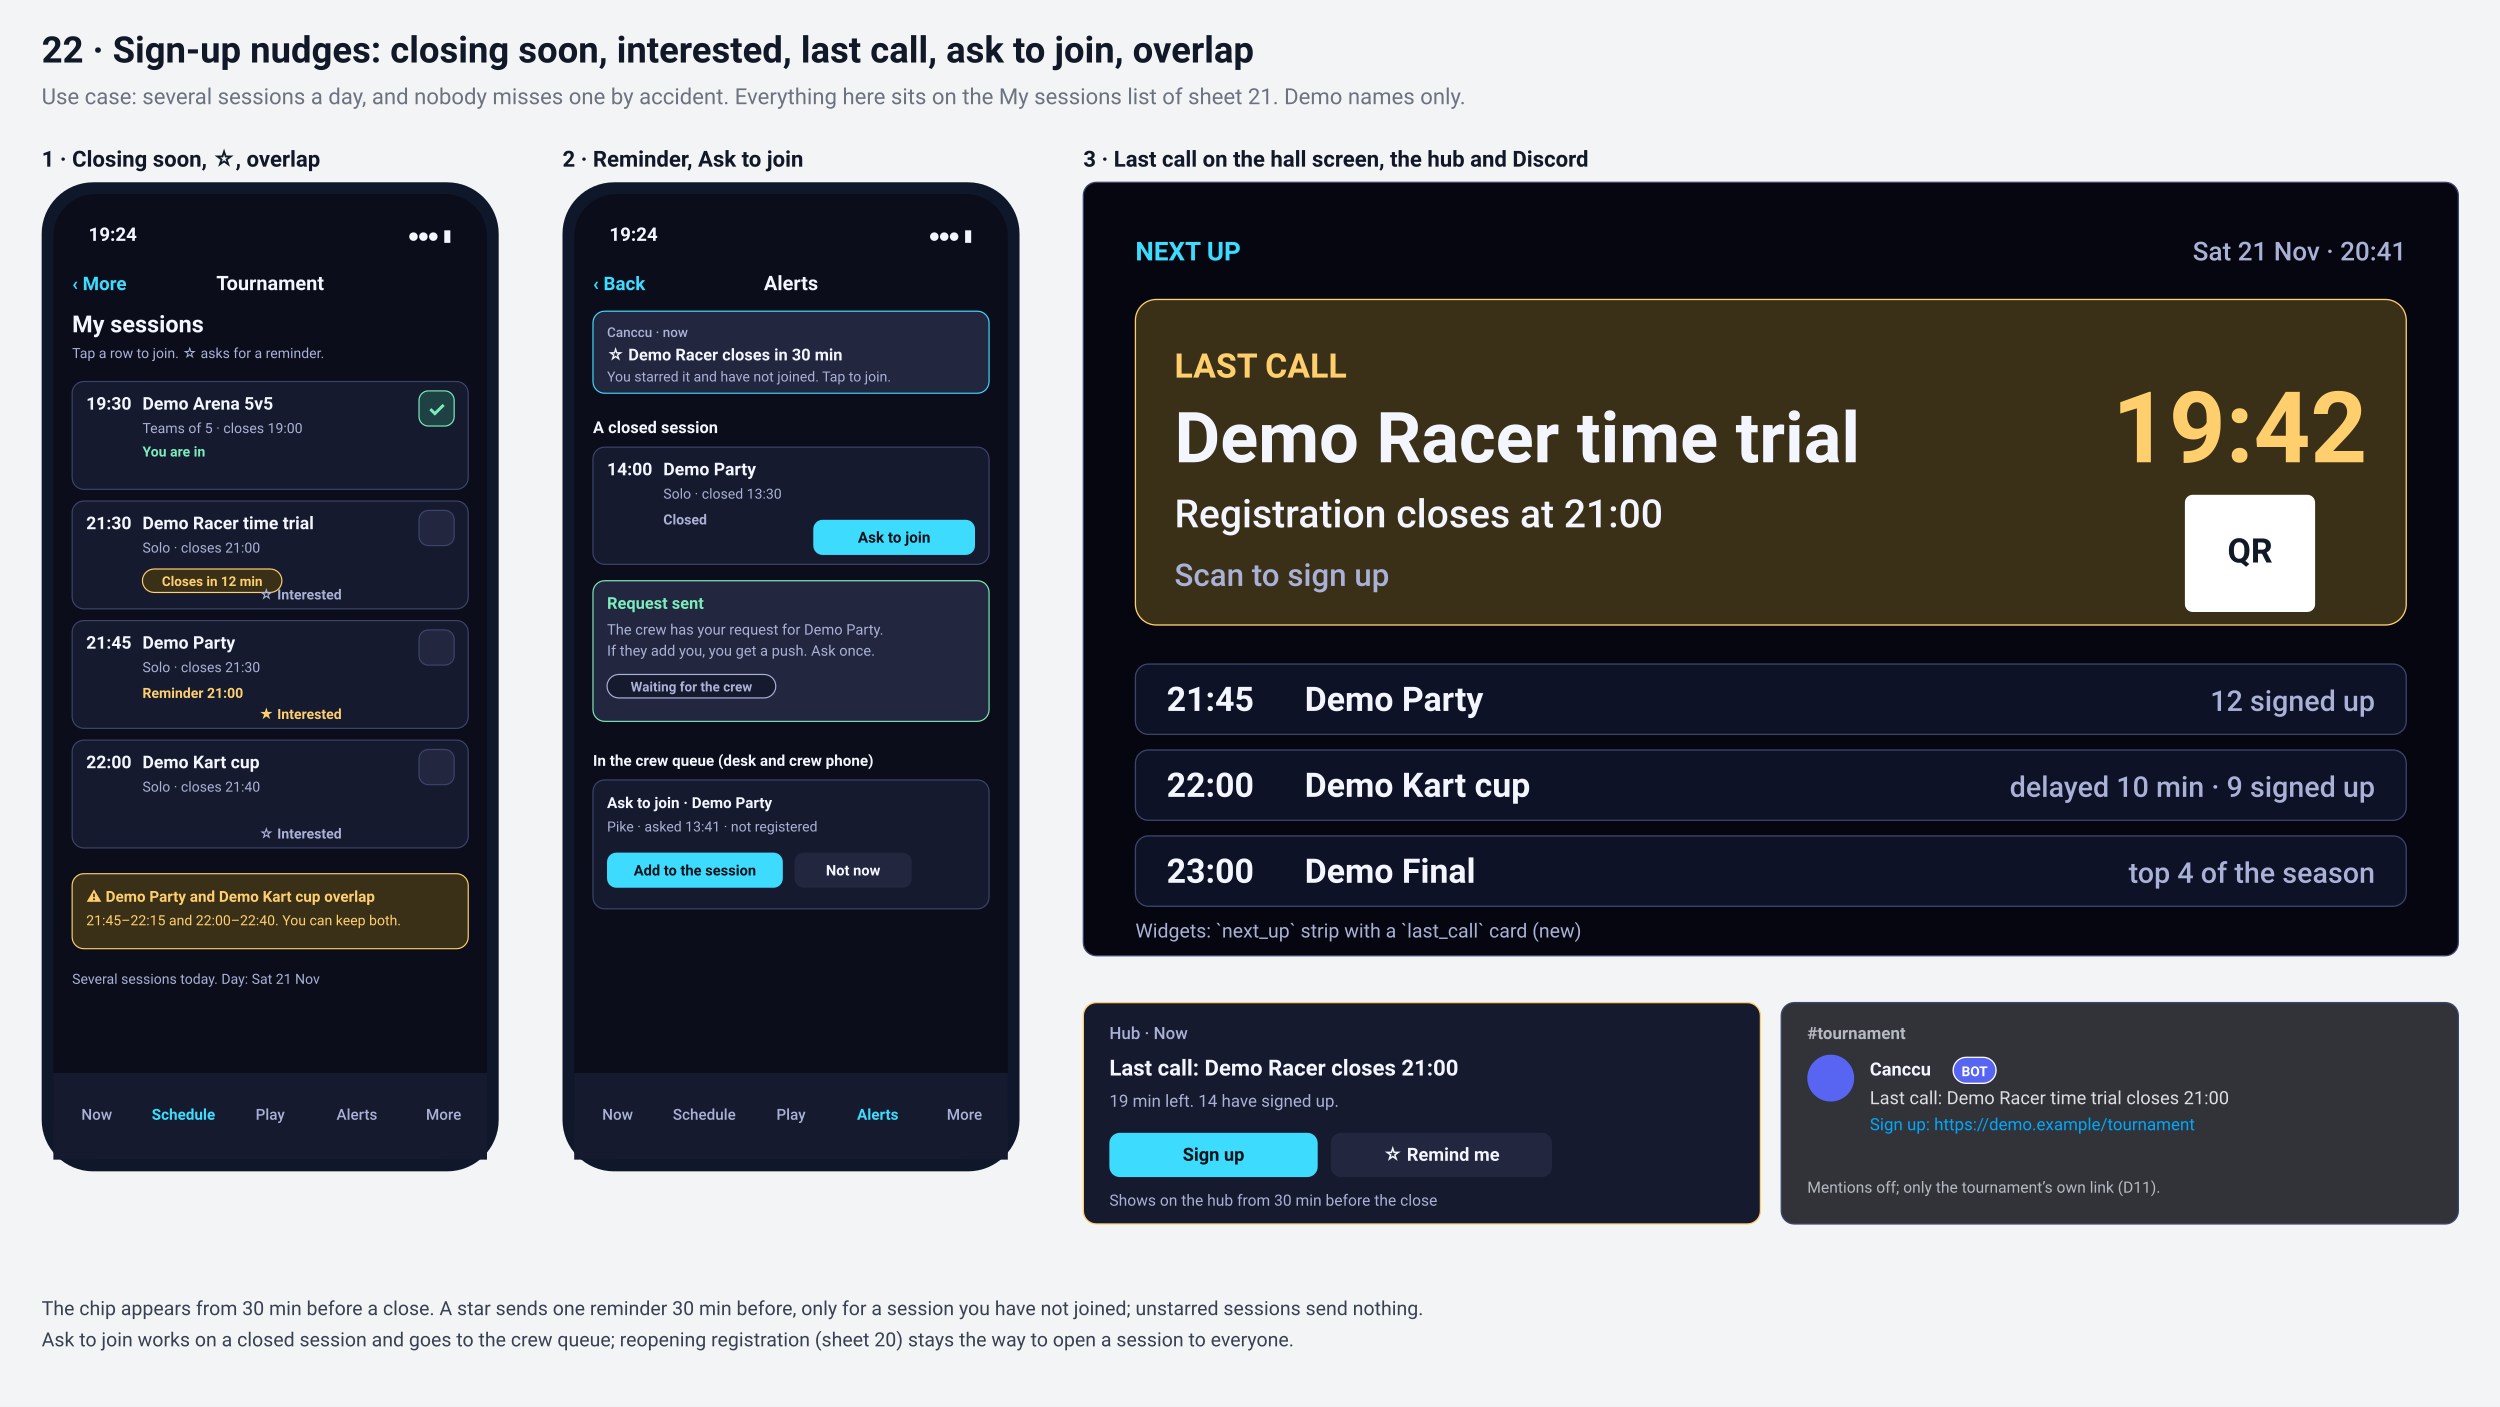
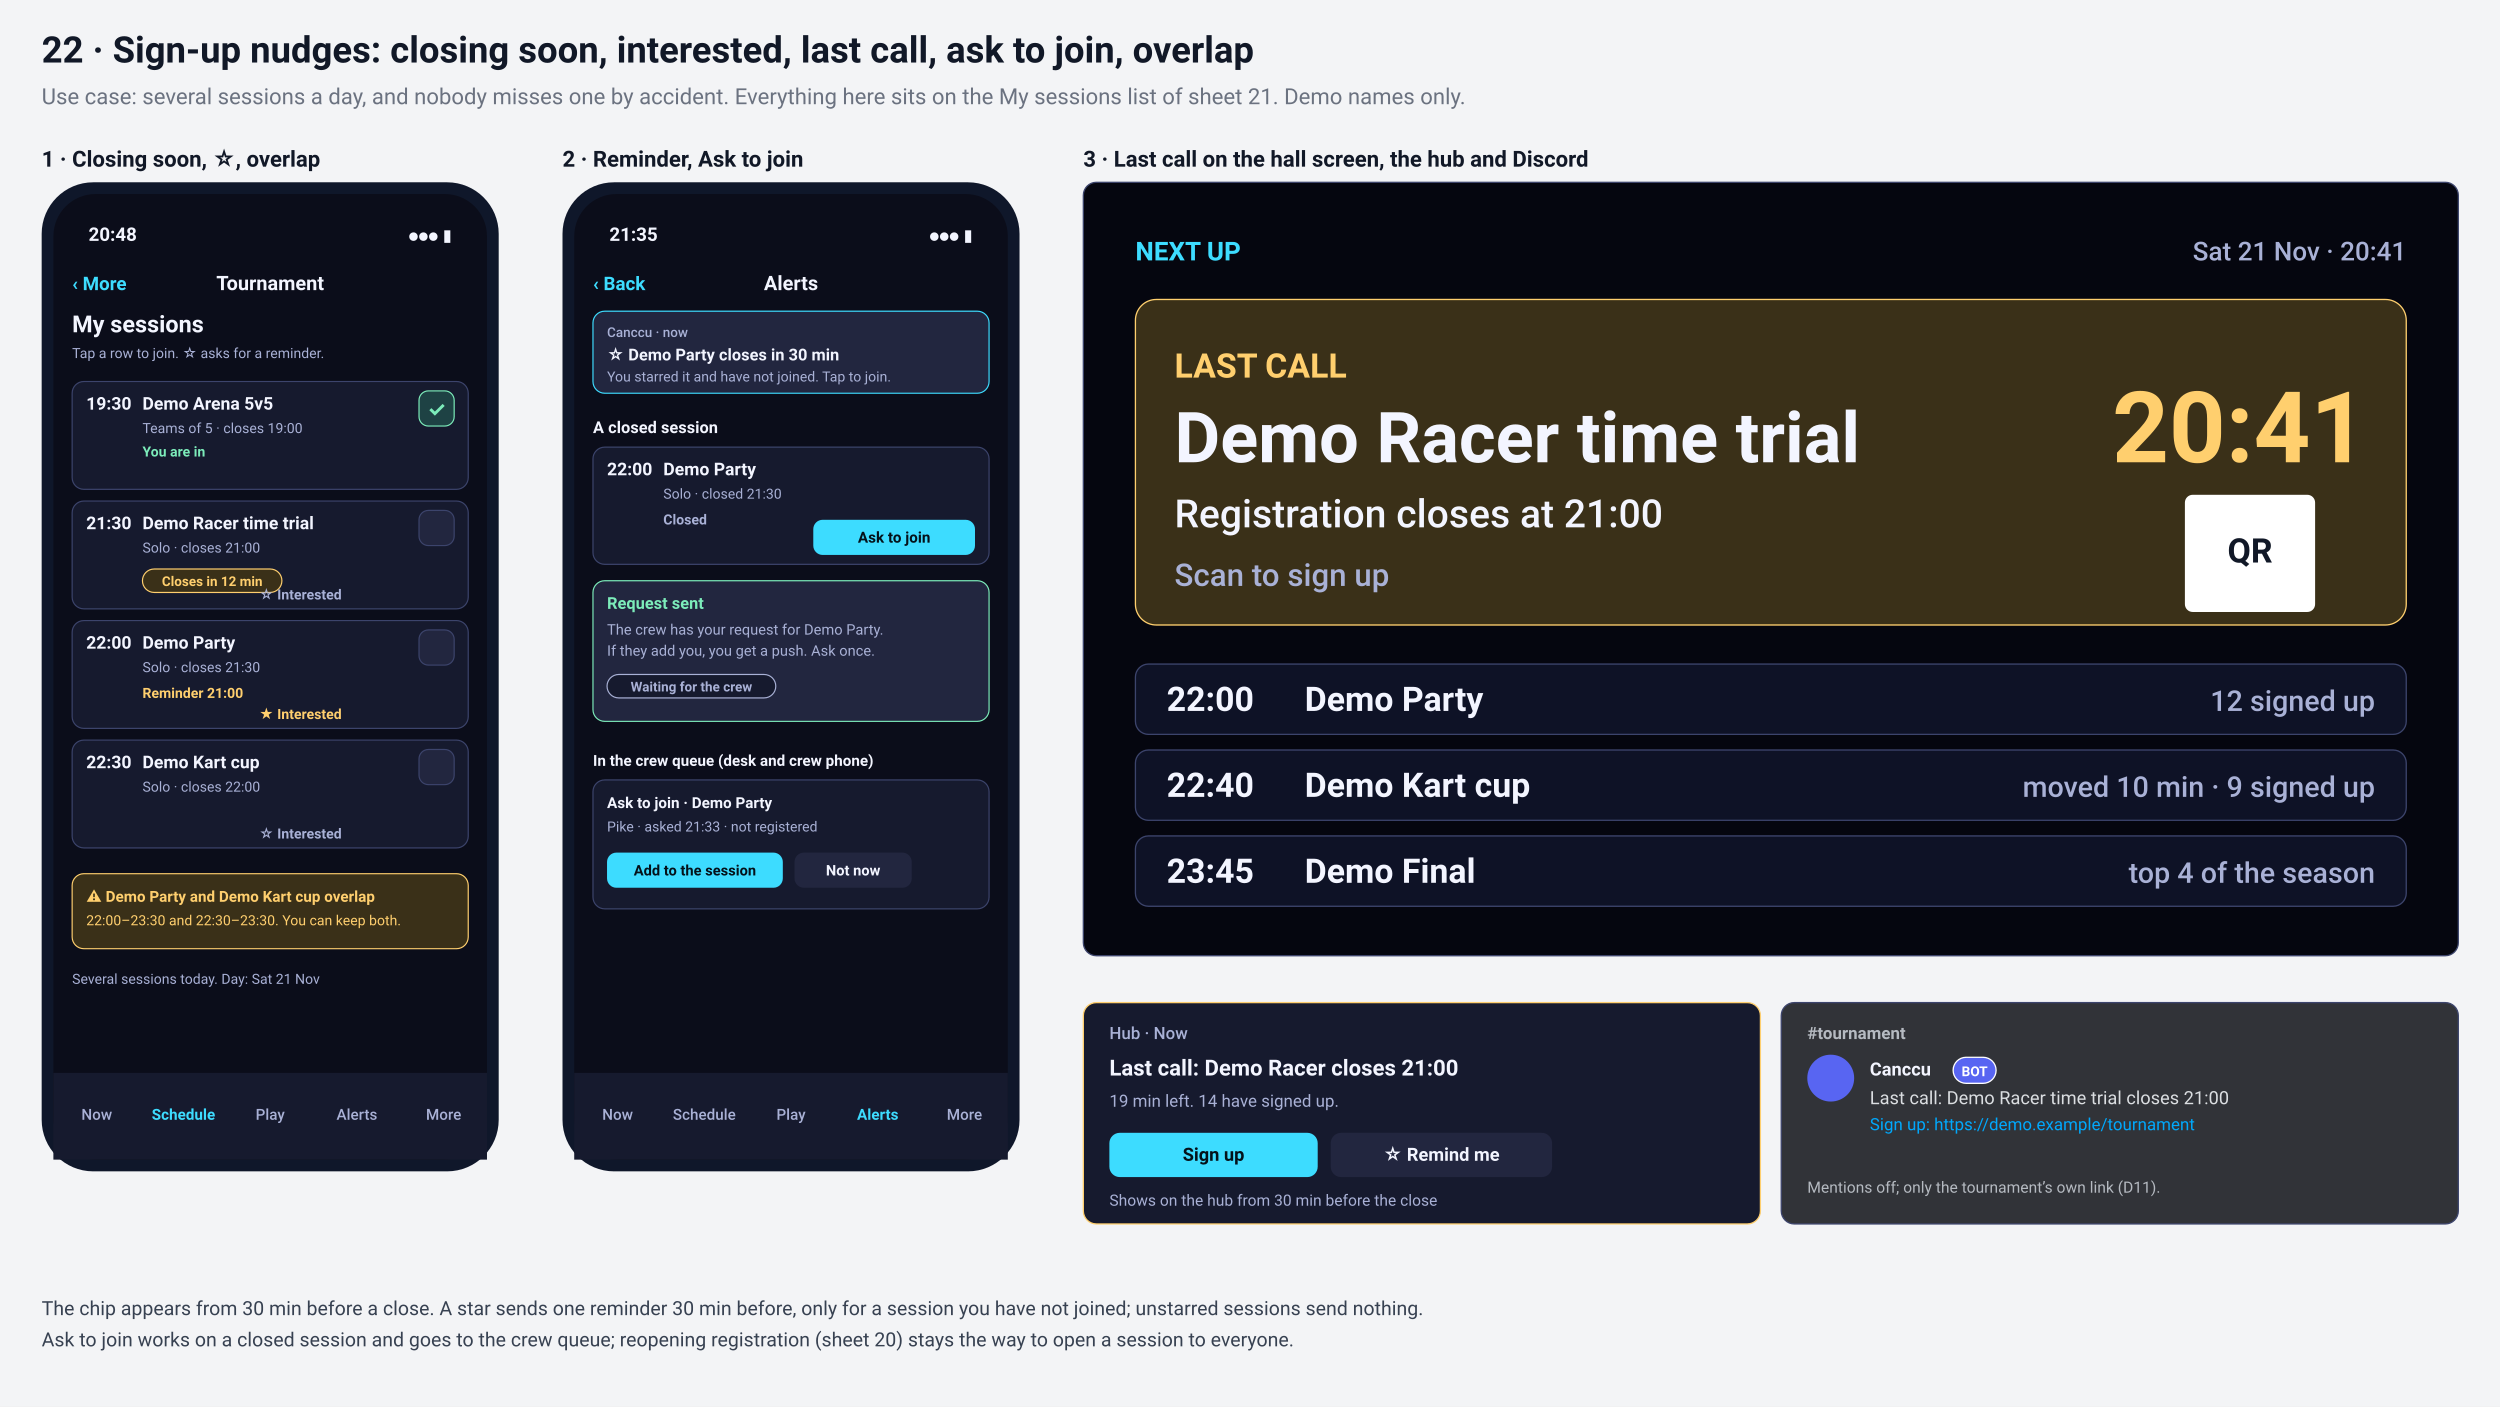
<svg xmlns="http://www.w3.org/2000/svg" viewBox="0 0 1920 1080" width="1920" height="1080" font-family="system-ui, -apple-system, 'Segoe UI', Roboto, Helvetica, Arial, sans-serif">
  <rect x="0" y="0" width="1920" height="1080" fill="#f3f4f6" />
  <text x="32" y="48" font-size="28" fill="#111827" font-weight="700" text-anchor="start" data-box="32 1888">22 · Sign-up nudges: closing soon, interested, last call, ask to join, overlap</text>
  <text x="32" y="80" font-size="17" fill="#6b7280" font-weight="400" text-anchor="start" data-box="32 1888">Use case: several sessions a day, and nobody misses one by accident. Everything here sits on the My sessions list of sheet 21. Demo names only.</text>
  <text x="32" y="128" font-size="17" fill="#111827" font-weight="700" text-anchor="start" data-box="32 427">1 · Closing soon, ☆, overlap</text>
  <text x="432" y="128" font-size="17" fill="#111827" font-weight="700" text-anchor="start" data-box="432 827">2 · Reminder, Ask to join</text>
  <text x="832" y="128" font-size="17" fill="#111827" font-weight="700" text-anchor="start" data-box="32 1888">3 · Last call on the hall screen, the hub and Discord</text>
  <g transform="translate(32,140) scale(0.9)">
    <rect x="0" y="0" width="390" height="844" rx="44" fill="#0f172a" />
    <rect x="10" y="10" width="370" height="824" rx="36" fill="#0b0d1a" />
-     <text x="40" y="50" font-size="16" fill="#f3f5ff" font-weight="600" text-anchor="start" data-box="26 364">19:24</text>
+     <text x="40" y="50" font-size="16" fill="#f3f5ff" font-weight="600" text-anchor="start" data-box="26 364">20:48</text>
    <text x="350" y="50" font-size="14" fill="#f3f5ff" font-weight="400" text-anchor="end" data-box="26 364">●●● ▮</text>
    <text x="26" y="92" font-size="16" fill="#3ddcff" font-weight="600" text-anchor="start" data-box="26 364">‹ More</text>
    <text x="195" y="92" font-size="17" fill="#f3f5ff" font-weight="700" text-anchor="middle" data-box="100 290">Tournament</text>
    <rect x="10" y="760" width="370" height="74" rx="0" fill="#161a2e" />
    <text x="47" y="800" font-size="13" fill="#a9b1d6" font-weight="500" text-anchor="middle" data-box="12 84">Now</text>
    <text x="121" y="800" font-size="13" fill="#3ddcff" font-weight="600" text-anchor="middle" data-box="86 158">Schedule</text>
    <text x="195" y="800" font-size="13" fill="#a9b1d6" font-weight="500" text-anchor="middle" data-box="160 232">Play</text>
    <text x="269" y="800" font-size="13" fill="#a9b1d6" font-weight="500" text-anchor="middle" data-box="234 306">Alerts</text>
    <text x="343" y="800" font-size="13" fill="#a9b1d6" font-weight="500" text-anchor="middle" data-box="308 380">More</text>
    <text x="26" y="128" font-size="20" fill="#f3f5ff" font-weight="700" text-anchor="start" data-box="26 364">My sessions</text>
    <text x="26" y="150" font-size="12" fill="#a9b1d6" font-weight="400" text-anchor="start" data-box="26 364">Tap a row to join. ☆ asks for a reminder.</text>
    <rect x="26" y="170" width="338" height="92" rx="10" fill="#161a2e" stroke="#3c446c" stroke-width="1" />
    <text x="38" y="194" font-size="15" fill="#f3f5ff" font-weight="700" text-anchor="start" data-box="26 364">19:30</text>
    <text x="86" y="194" font-size="15" fill="#f3f5ff" font-weight="600" text-anchor="start" data-box="86 296">Demo Arena 5v5</text>
    <text x="86" y="214" font-size="12" fill="#a9b1d6" font-weight="400" text-anchor="start" data-box="26 364">Teams of 5 · closes 19:00</text>
    <rect x="322" y="178" width="30" height="30" rx="8" fill="#1e4244" stroke="#7cecba" stroke-width="1" />
    <text x="337" y="200" font-size="18" fill="#7cecba" font-weight="700" text-anchor="middle" data-box="322 352">✓</text>
    <text x="86" y="234" font-size="12" fill="#7cecba" font-weight="600" text-anchor="start" data-box="26 364">You are in</text>
    <rect x="26" y="272" width="338" height="92" rx="10" fill="#161a2e" stroke="#3c446c" stroke-width="1" />
    <text x="38" y="296" font-size="15" fill="#f3f5ff" font-weight="700" text-anchor="start" data-box="26 364">21:30</text>
    <text x="86" y="296" font-size="15" fill="#f3f5ff" font-weight="600" text-anchor="start" data-box="86 296">Demo Racer time trial</text>
    <text x="86" y="316" font-size="12" fill="#a9b1d6" font-weight="400" text-anchor="start" data-box="26 364">Solo · closes 21:00</text>
    <rect x="322" y="280" width="30" height="30" rx="8" fill="#22263f" stroke="#3c446c" stroke-width="1" />
    <rect x="86" y="330" width="119" height="20" rx="10" fill="#3a3018" stroke="#ffcf6e" stroke-width="1" />
    <text x="145.5" y="344.5" font-size="11.5" fill="#ffcf6e" font-weight="600" text-anchor="middle" data-box="86 205">Closes in 12 min</text>
    <text x="256" y="356" font-size="12" fill="#a9b1d6" font-weight="600" text-anchor="end" data-box="150 300">☆ Interested</text>
    <rect x="26" y="374" width="338" height="92" rx="10" fill="#161a2e" stroke="#3c446c" stroke-width="1" />
-     <text x="38" y="398" font-size="15" fill="#f3f5ff" font-weight="700" text-anchor="start" data-box="26 364">21:45</text>
+     <text x="38" y="398" font-size="15" fill="#f3f5ff" font-weight="700" text-anchor="start" data-box="26 364">22:00</text>
    <text x="86" y="398" font-size="15" fill="#f3f5ff" font-weight="600" text-anchor="start" data-box="86 296">Demo Party</text>
    <text x="86" y="418" font-size="12" fill="#a9b1d6" font-weight="400" text-anchor="start" data-box="26 364">Solo · closes 21:30</text>
    <rect x="322" y="382" width="30" height="30" rx="8" fill="#22263f" stroke="#3c446c" stroke-width="1" />
    <text x="256" y="458" font-size="12" fill="#ffcf6e" font-weight="600" text-anchor="end" data-box="150 300">★ Interested</text>
    <text x="86" y="440" font-size="12" fill="#ffcf6e" font-weight="600" text-anchor="start" data-box="26 364">Reminder 21:00</text>
    <rect x="26" y="476" width="338" height="92" rx="10" fill="#161a2e" stroke="#3c446c" stroke-width="1" />
-     <text x="38" y="500" font-size="15" fill="#f3f5ff" font-weight="700" text-anchor="start" data-box="26 364">22:00</text>
+     <text x="38" y="500" font-size="15" fill="#f3f5ff" font-weight="700" text-anchor="start" data-box="26 364">22:30</text>
    <text x="86" y="500" font-size="15" fill="#f3f5ff" font-weight="600" text-anchor="start" data-box="86 296">Demo Kart cup</text>
-     <text x="86" y="520" font-size="12" fill="#a9b1d6" font-weight="400" text-anchor="start" data-box="26 364">Solo · closes 21:40</text>
+     <text x="86" y="520" font-size="12" fill="#a9b1d6" font-weight="400" text-anchor="start" data-box="26 364">Solo · closes 22:00</text>
    <rect x="322" y="484" width="30" height="30" rx="8" fill="#22263f" stroke="#3c446c" stroke-width="1" />
    <text x="256" y="560" font-size="12" fill="#a9b1d6" font-weight="600" text-anchor="end" data-box="150 300">☆ Interested</text>
    <rect x="26" y="590" width="338" height="64" rx="10" fill="#3a3018" stroke="#ffcf6e" stroke-width="1" />
    <text x="38" y="614" font-size="13" fill="#ffcf6e" font-weight="700" text-anchor="start" data-box="38 356">⚠ Demo Party and Demo Kart cup overlap</text>
-     <text x="38" y="634" font-size="12" fill="#ffcf6e" font-weight="400" text-anchor="start" data-box="38 356">21:45–22:15 and 22:00–22:40. You can keep both.</text>
+     <text x="38" y="634" font-size="12" fill="#ffcf6e" font-weight="400" text-anchor="start" data-box="38 356">22:00–23:30 and 22:30–23:30. You can keep both.</text>
    <text x="26" y="684" font-size="12" fill="#a9b1d6" font-weight="400" text-anchor="start" data-box="26 364">Several sessions today. Day: Sat 21 Nov</text>
  </g>
  <g transform="translate(432,140) scale(0.9)">
    <rect x="0" y="0" width="390" height="844" rx="44" fill="#0f172a" />
    <rect x="10" y="10" width="370" height="824" rx="36" fill="#0b0d1a" />
-     <text x="40" y="50" font-size="16" fill="#f3f5ff" font-weight="600" text-anchor="start" data-box="26 364">19:24</text>
+     <text x="40" y="50" font-size="16" fill="#f3f5ff" font-weight="600" text-anchor="start" data-box="26 364">21:35</text>
    <text x="350" y="50" font-size="14" fill="#f3f5ff" font-weight="400" text-anchor="end" data-box="26 364">●●● ▮</text>
    <text x="26" y="92" font-size="16" fill="#3ddcff" font-weight="600" text-anchor="start" data-box="26 364">‹ Back</text>
    <text x="195" y="92" font-size="17" fill="#f3f5ff" font-weight="700" text-anchor="middle" data-box="100 290">Alerts</text>
    <rect x="10" y="760" width="370" height="74" rx="0" fill="#161a2e" />
    <text x="47" y="800" font-size="13" fill="#a9b1d6" font-weight="500" text-anchor="middle" data-box="12 84">Now</text>
    <text x="121" y="800" font-size="13" fill="#a9b1d6" font-weight="500" text-anchor="middle" data-box="86 158">Schedule</text>
    <text x="195" y="800" font-size="13" fill="#a9b1d6" font-weight="500" text-anchor="middle" data-box="160 232">Play</text>
    <text x="269" y="800" font-size="13" fill="#3ddcff" font-weight="600" text-anchor="middle" data-box="234 306">Alerts</text>
    <text x="343" y="800" font-size="13" fill="#a9b1d6" font-weight="500" text-anchor="middle" data-box="308 380">More</text>
    <rect x="26" y="110" width="338" height="70" rx="10" fill="#22263f" stroke="#3ddcff" stroke-width="1" />
    <text x="38" y="132" font-size="11.5" fill="#a9b1d6" font-weight="500" text-anchor="start" data-box="26 364">Canccu · now</text>
-     <text x="38" y="152" font-size="14" fill="#f3f5ff" font-weight="700" text-anchor="start" data-box="38 356">☆ Demo Racer closes in 30 min</text>
+     <text x="38" y="152" font-size="14" fill="#f3f5ff" font-weight="700" text-anchor="start" data-box="38 356">☆ Demo Party closes in 30 min</text>
    <text x="38" y="170" font-size="12" fill="#a9b1d6" font-weight="400" text-anchor="start" data-box="38 356">You starred it and have not joined. Tap to join.</text>
    <text x="26" y="214" font-size="14" fill="#f3f5ff" font-weight="700" text-anchor="start" data-box="26 364">A closed session</text>
    <rect x="26" y="226" width="338" height="100" rx="10" fill="#161a2e" stroke="#3c446c" stroke-width="1" />
-     <text x="38" y="250" font-size="15" fill="#f3f5ff" font-weight="700" text-anchor="start" data-box="26 364">14:00</text>
+     <text x="38" y="250" font-size="15" fill="#f3f5ff" font-weight="700" text-anchor="start" data-box="26 364">22:00</text>
    <text x="86" y="250" font-size="15" fill="#f3f5ff" font-weight="600" text-anchor="start" data-box="26 364">Demo Party</text>
-     <text x="86" y="270" font-size="12" fill="#a9b1d6" font-weight="400" text-anchor="start" data-box="26 364">Solo · closed 13:30</text>
+     <text x="86" y="270" font-size="12" fill="#a9b1d6" font-weight="400" text-anchor="start" data-box="26 364">Solo · closed 21:30</text>
    <text x="86" y="292" font-size="12" fill="#a9b1d6" font-weight="600" text-anchor="start" data-box="26 364">Closed</text>
    <rect x="214" y="288" width="138" height="30" rx="8" fill="#3ddcff" />
    <text x="283.0" y="307.5" font-size="13" fill="#04121a" font-weight="700" text-anchor="middle" data-box="214 352">Ask to join</text>
    <rect x="26" y="340" width="338" height="120" rx="10" fill="#22263f" stroke="#7cecba" stroke-width="1" />
    <text x="38" y="364" font-size="14" fill="#7cecba" font-weight="700" text-anchor="start" data-box="26 364">Request sent</text>
    <text x="38" y="386" font-size="12.5" fill="#a9b1d6" font-weight="400" text-anchor="start" data-box="38 356">The crew has your request for Demo Party.</text>
    <text x="38" y="404" font-size="12.5" fill="#a9b1d6" font-weight="400" text-anchor="start" data-box="38 356">If they add you, you get a push. Ask once.</text>
    <rect x="38" y="420" width="144" height="20" rx="10" fill="#161a2e" stroke="#a9b1d6" stroke-width="1" />
    <text x="110.0" y="434.5" font-size="11.5" fill="#a9b1d6" font-weight="600" text-anchor="middle" data-box="38 182">Waiting for the crew</text>
    <text x="26" y="498" font-size="13" fill="#f3f5ff" font-weight="700" text-anchor="start" data-box="26 364">In the crew queue (desk and crew phone)</text>
    <rect x="26" y="510" width="338" height="110" rx="10" fill="#161a2e" stroke="#3c446c" stroke-width="1" />
    <text x="38" y="534" font-size="13" fill="#f3f5ff" font-weight="700" text-anchor="start" data-box="38 356">Ask to join · Demo Party</text>
-     <text x="38" y="554" font-size="12" fill="#a9b1d6" font-weight="400" text-anchor="start" data-box="38 356">Pike · asked 13:41 · not registered</text>
+     <text x="38" y="554" font-size="12" fill="#a9b1d6" font-weight="400" text-anchor="start" data-box="38 356">Pike · asked 21:33 · not registered</text>
    <rect x="38" y="572" width="150" height="30" rx="8" fill="#3ddcff" />
    <text x="113.0" y="591.5" font-size="12.5" fill="#04121a" font-weight="700" text-anchor="middle" data-box="38 188">Add to the session</text>
    <rect x="198" y="572" width="100" height="30" rx="8" fill="#22263f" />
    <text x="248.0" y="591.5" font-size="12.5" fill="#f3f5ff" font-weight="700" text-anchor="middle" data-box="198 298">Not now</text>
  </g>
  <rect x="832" y="140" width="1056" height="594" rx="10" fill="#05060f" stroke="#3c446c" stroke-width="1" />
  <text x="872" y="200" font-size="20" fill="#3ddcff" font-weight="700" text-anchor="start" data-box="852 1868">NEXT UP</text>
  <text x="1848" y="200" font-size="20" fill="#a9b1d6" font-weight="500" text-anchor="end" data-box="852 1868">Sat 21 Nov · 20:41</text>
  <rect x="872" y="230" width="976" height="250" rx="16" fill="#3a3018" stroke="#ffcf6e" stroke-width="1" />
  <text x="902" y="290" font-size="26" fill="#ffcf6e" font-weight="700" text-anchor="start" data-box="852 1868">LAST CALL</text>
  <text x="902" y="355" font-size="54" fill="#f3f5ff" font-weight="700" text-anchor="start" data-box="892 1828">Demo Racer time trial</text>
  <text x="902" y="405" font-size="30" fill="#f3f5ff" font-weight="500" text-anchor="start" data-box="852 1868">Registration closes at 21:00</text>
-   <text x="1818" y="355" font-size="76" fill="#ffcf6e" font-weight="700" text-anchor="end" data-box="1392 1828">19:42</text>
+   <text x="1818" y="355" font-size="76" fill="#ffcf6e" font-weight="700" text-anchor="end" data-box="1392 1828">20:41</text>
  <text x="902" y="450" font-size="24" fill="#a9b1d6" font-weight="500" text-anchor="start" data-box="852 1868">Scan to sign up</text>
  <rect x="1678" y="380" width="100" height="90" rx="6" fill="#fff" />
  <text x="1728" y="432" font-size="26" fill="#111827" font-weight="700" text-anchor="middle" data-box="1678 1778">QR</text>
  <rect x="872" y="510" width="976" height="54" rx="10" fill="#0e1226" stroke="#3c446c" stroke-width="1" />
-   <text x="896" y="546" font-size="26" fill="#f3f5ff" font-weight="700" text-anchor="start" data-box="852 1868">21:45</text>
+   <text x="896" y="546" font-size="26" fill="#f3f5ff" font-weight="700" text-anchor="start" data-box="852 1868">22:00</text>
  <text x="1002" y="546" font-size="26" fill="#f3f5ff" font-weight="600" text-anchor="start" data-box="1002 1392">Demo Party</text>
  <text x="1824" y="546" font-size="22" fill="#a9b1d6" font-weight="500" text-anchor="end" data-box="1352 1838">12 signed up</text>
  <rect x="872" y="576" width="976" height="54" rx="10" fill="#0e1226" stroke="#3c446c" stroke-width="1" />
-   <text x="896" y="612" font-size="26" fill="#f3f5ff" font-weight="700" text-anchor="start" data-box="852 1868">22:00</text>
+   <text x="896" y="612" font-size="26" fill="#f3f5ff" font-weight="700" text-anchor="start" data-box="852 1868">22:40</text>
  <text x="1002" y="612" font-size="26" fill="#f3f5ff" font-weight="600" text-anchor="start" data-box="1002 1392">Demo Kart cup</text>
-   <text x="1824" y="612" font-size="22" fill="#a9b1d6" font-weight="500" text-anchor="end" data-box="1352 1838">delayed 10 min · 9 signed up</text>
+   <text x="1824" y="612" font-size="22" fill="#a9b1d6" font-weight="500" text-anchor="end" data-box="1352 1838">moved 10 min · 9 signed up</text>
  <rect x="872" y="642" width="976" height="54" rx="10" fill="#0e1226" stroke="#3c446c" stroke-width="1" />
-   <text x="896" y="678" font-size="26" fill="#f3f5ff" font-weight="700" text-anchor="start" data-box="852 1868">23:00</text>
+   <text x="896" y="678" font-size="26" fill="#f3f5ff" font-weight="700" text-anchor="start" data-box="852 1868">23:45</text>
  <text x="1002" y="678" font-size="26" fill="#f3f5ff" font-weight="600" text-anchor="start" data-box="1002 1392">Demo Final</text>
  <text x="1824" y="678" font-size="22" fill="#a9b1d6" font-weight="500" text-anchor="end" data-box="1352 1838">top 4 of the season</text>
-   <text x="872" y="720" font-size="15" fill="#a9b1d6" font-weight="400" text-anchor="start" data-box="852 1868">Widgets: `next_up` strip with a `last_call` card (new)</text>
  <rect x="832" y="770" width="520" height="170" rx="10" fill="#161a2e" stroke="#ffcf6e" stroke-width="1" />
  <text x="852" y="798" font-size="13" fill="#a9b1d6" font-weight="500" text-anchor="start" data-box="832 1352">Hub · Now</text>
  <text x="852" y="826" font-size="17" fill="#f3f5ff" font-weight="700" text-anchor="start" data-box="852 1340">Last call: Demo Racer closes 21:00</text>
  <text x="852" y="850" font-size="13" fill="#a9b1d6" font-weight="400" text-anchor="start" data-box="832 1352">19 min left. 14 have signed up.</text>
  <rect x="852" y="870" width="160" height="34" rx="8" fill="#3ddcff" />
  <text x="932.0" y="891.5" font-size="14" fill="#04121a" font-weight="700" text-anchor="middle" data-box="852 1012">Sign up</text>
  <rect x="1022" y="870" width="170" height="34" rx="8" fill="#22263f" />
  <text x="1107.0" y="891.5" font-size="14" fill="#f3f5ff" font-weight="700" text-anchor="middle" data-box="1022 1192">☆ Remind me</text>
  <text x="852" y="926" font-size="12" fill="#a9b1d6" font-weight="400" text-anchor="start" data-box="832 1352">Shows on the hub from 30 min before the close</text>
  <rect x="1368" y="770" width="520" height="170" rx="10" fill="#313338" stroke="#3c446c" stroke-width="1" />
  <text x="1388" y="798" font-size="13" fill="#b5bac1" font-weight="600" text-anchor="start" data-box="1368 1888">#tournament</text>
  <rect x="1388" y="810" width="36" height="36" rx="18" fill="#5865f2" />
  <text x="1436" y="826" font-size="14" fill="#f3f5ff" font-weight="700" text-anchor="start" data-box="1368 1888">Canccu</text>
  <rect x="1500" y="812" width="33" height="20" rx="10" fill="#5865f2" stroke="#fff" stroke-width="1" />
  <text x="1516.5" y="826.5" font-size="10.5" fill="#fff" font-weight="600" text-anchor="middle" data-box="1500 1533">BOT</text>
  <text x="1436" y="848" font-size="14" fill="#dbdee1" font-weight="400" text-anchor="start" data-box="1436 1876">Last call: Demo Racer time trial closes 21:00</text>
  <text x="1436" y="868" font-size="13" fill="#00a8fc" font-weight="400" text-anchor="start" data-box="1436 1876">Sign up: https://demo.example/tournament</text>
  <text x="1388" y="916" font-size="12" fill="#b5bac1" font-weight="400" text-anchor="start" data-box="1368 1888">Mentions off; only the tournament’s own link (D11).</text>
  <text x="32" y="1010" font-size="15" fill="#374151" font-weight="400" text-anchor="start" data-box="32 1888">The chip appears from 30 min before a close. A star sends one reminder 30 min before, only for a session you have not joined; unstarred sessions send nothing.</text>
  <text x="32" y="1034" font-size="15" fill="#374151" font-weight="400" text-anchor="start" data-box="32 1888">Ask to join works on a closed session and goes to the crew queue; reopening registration (sheet 20) stays the way to open a session to everyone.</text>
</svg>
